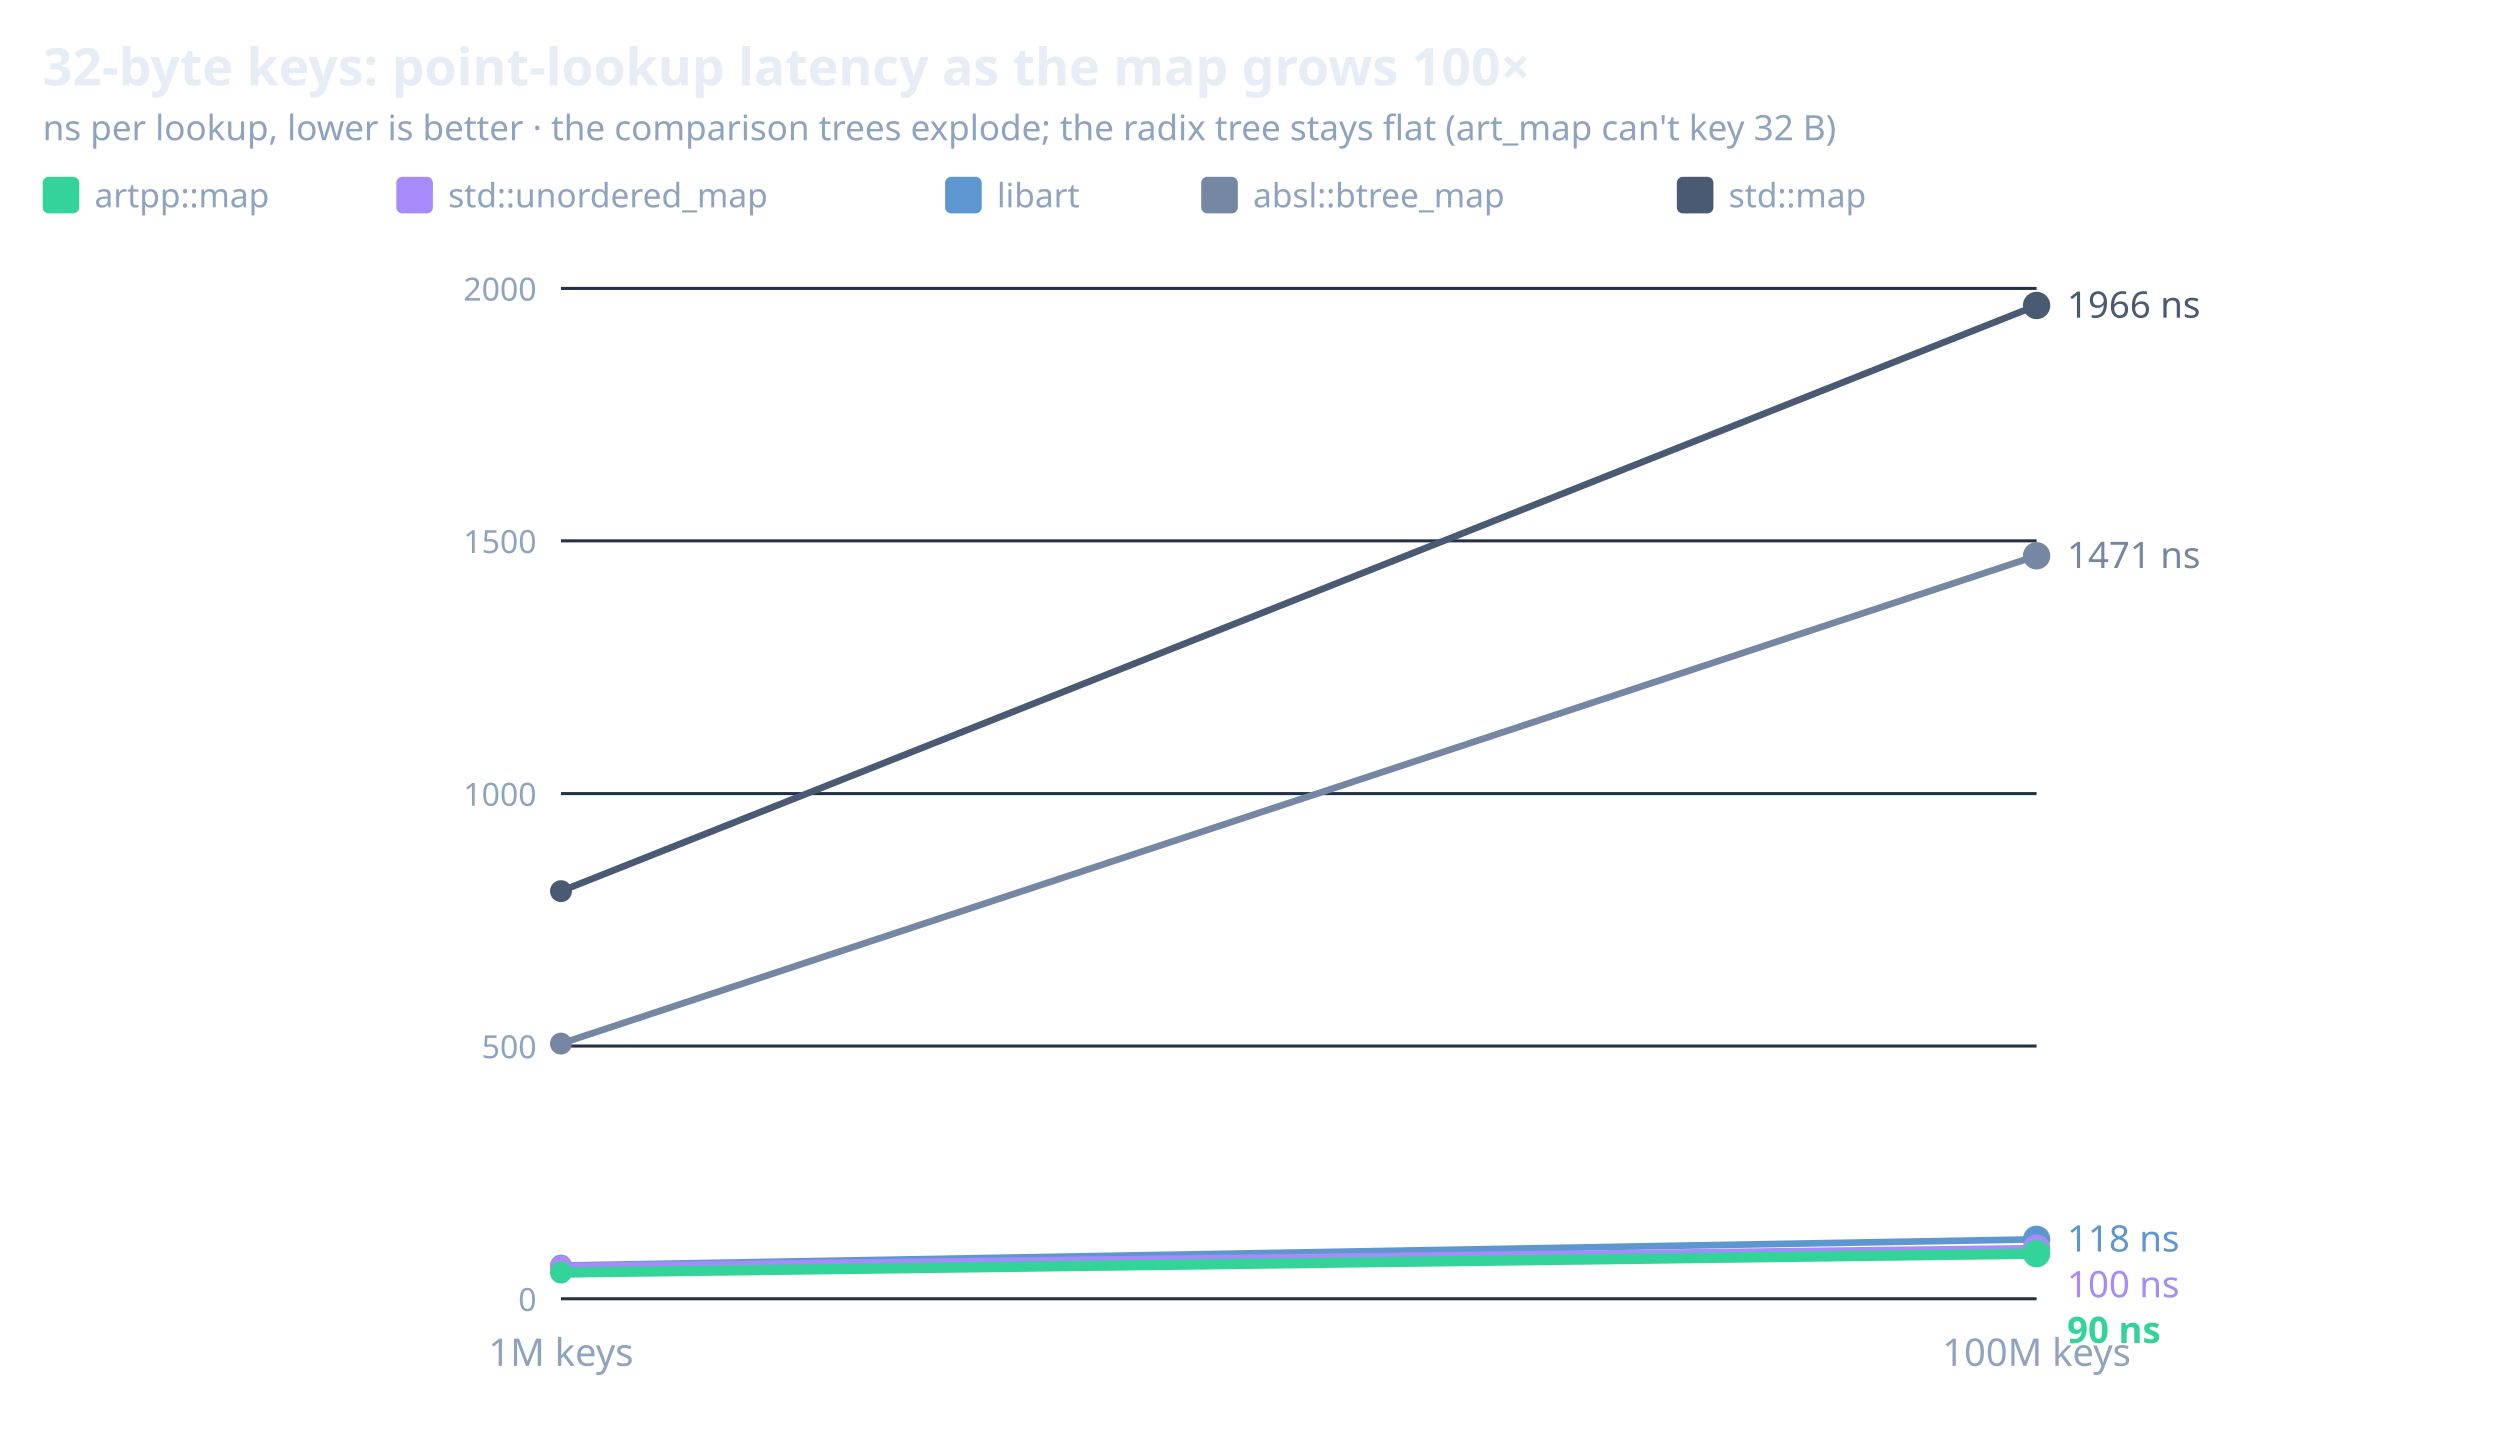
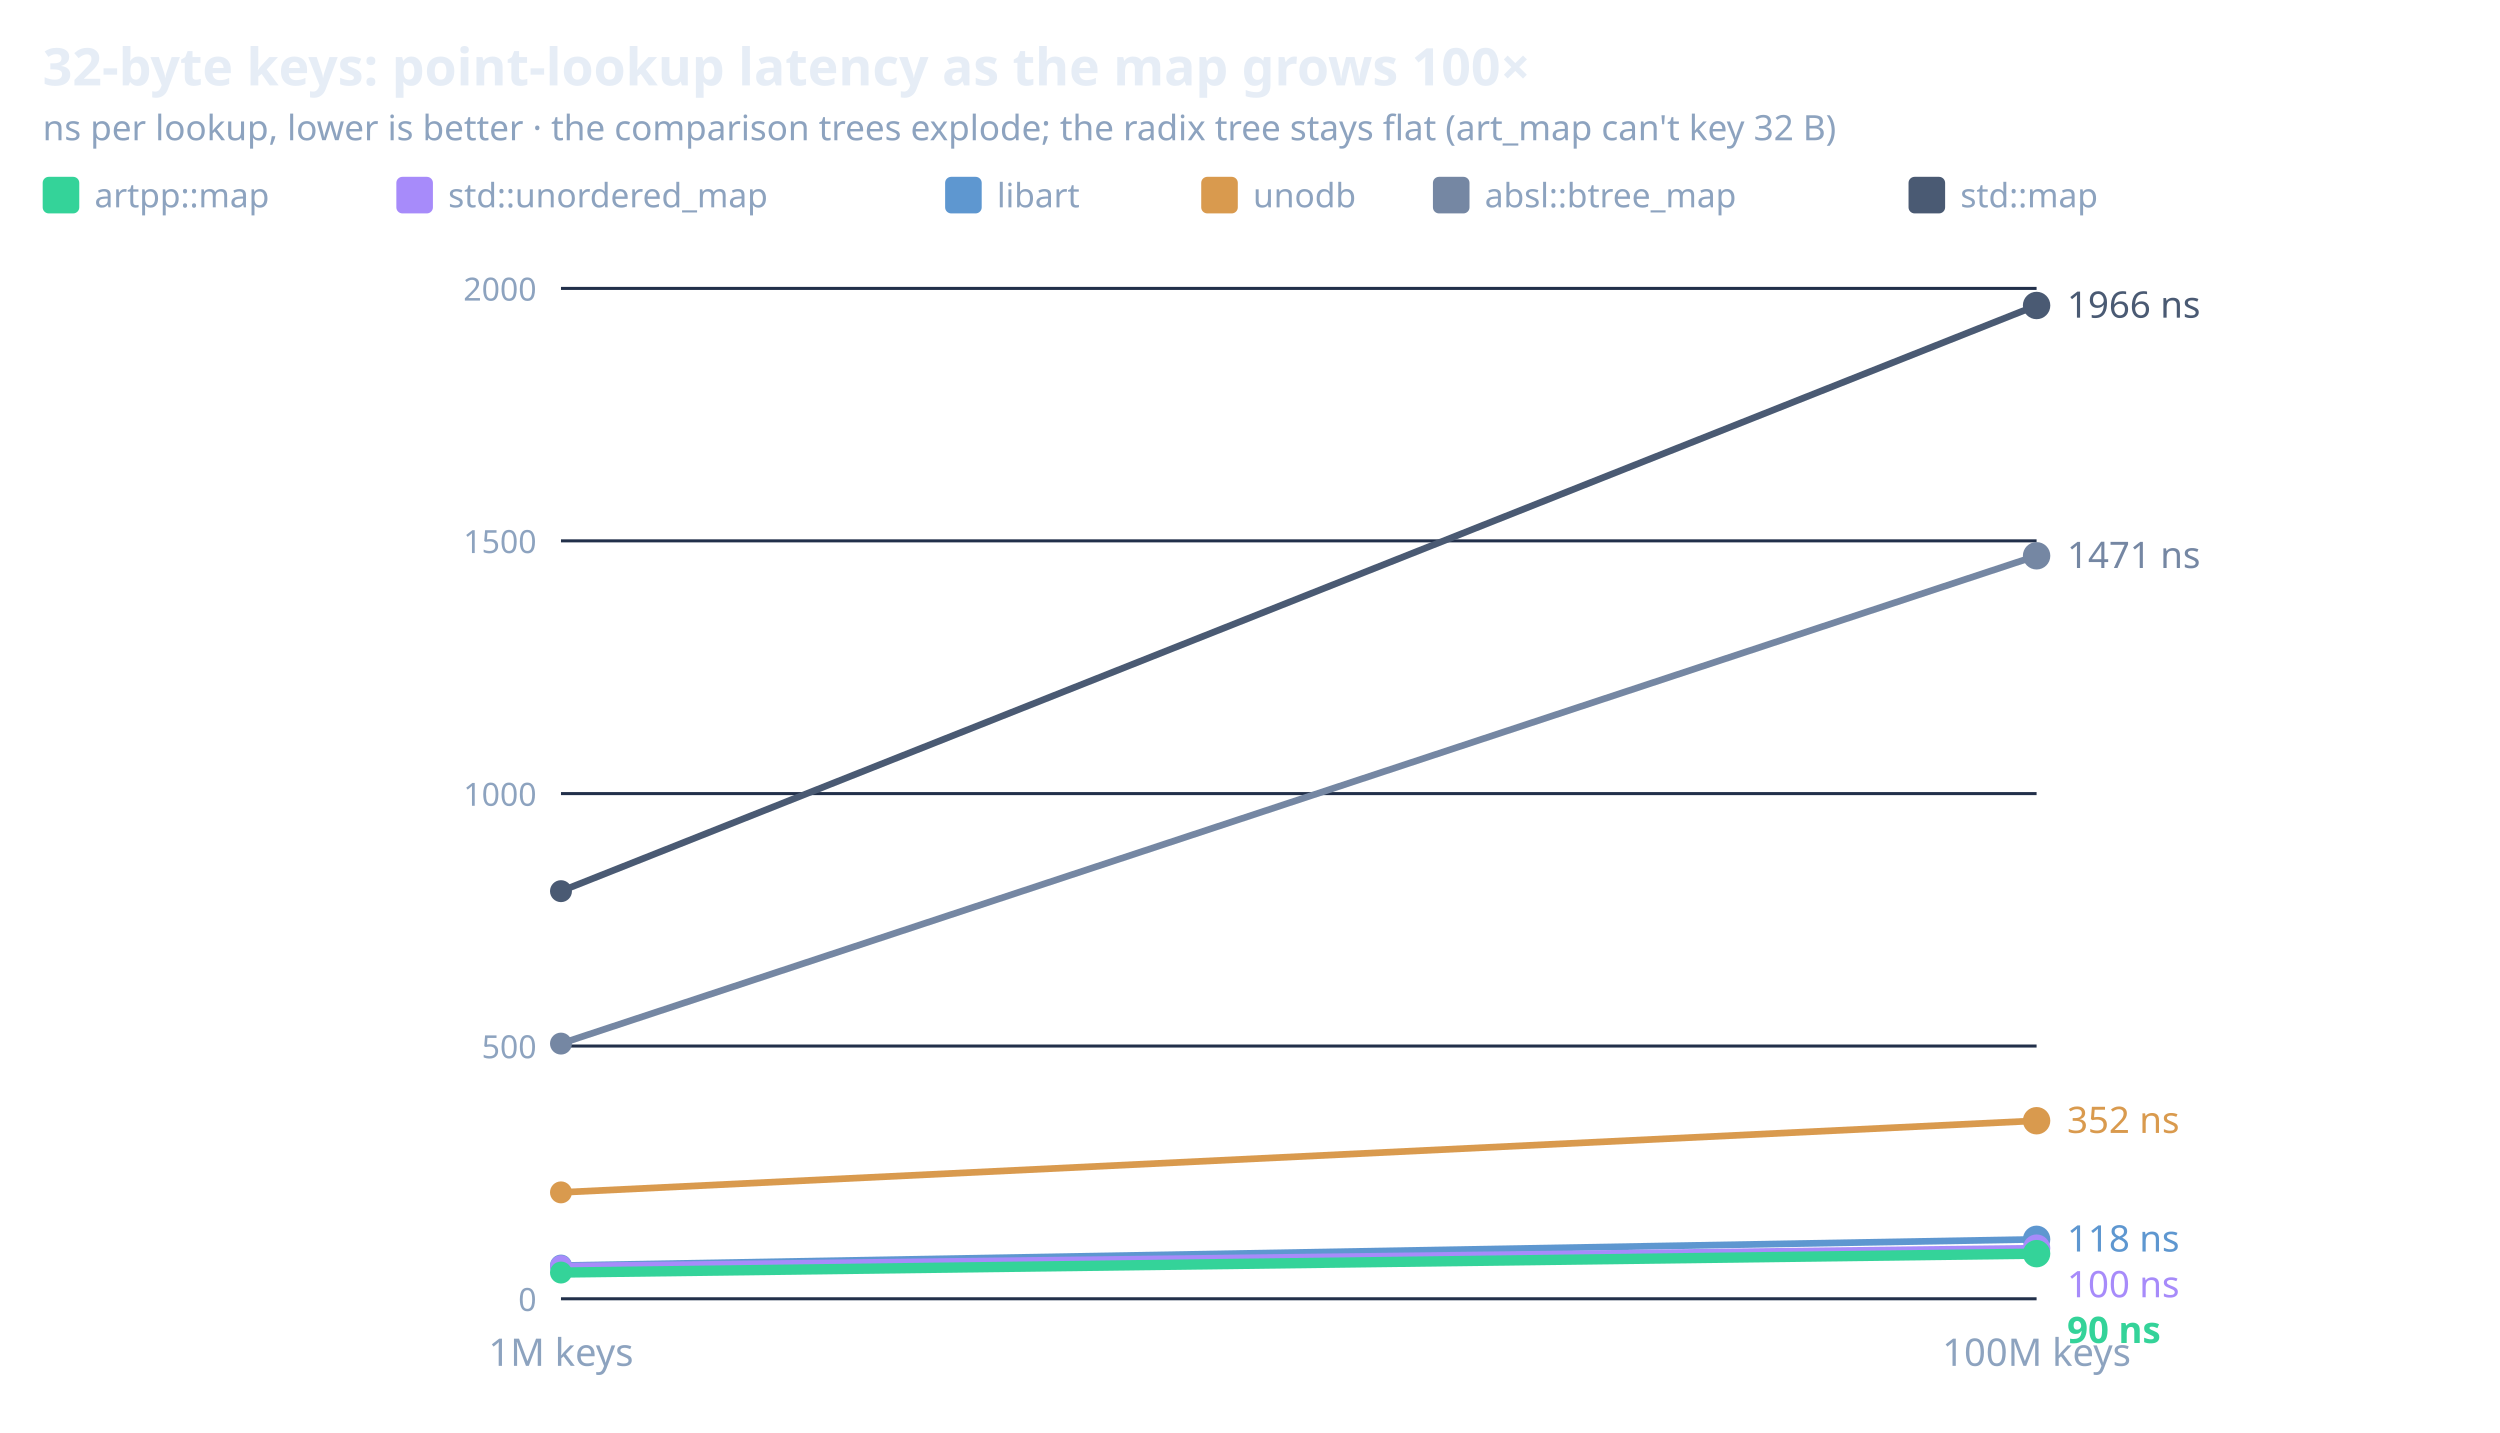
<svg xmlns="http://www.w3.org/2000/svg" viewBox="0 0 820 470" font-family="ui-sans-serif, system-ui, sans-serif" role="img" aria-label="32-byte-key point-lookup latency from 1M to 100M">
  <defs>
    <linearGradient id="hot" x1="0" y1="0" x2="1" y2="0">
      <stop offset="0" stop-color="#22d3ee" />
      <stop offset="1" stop-color="#34d399" />
    </linearGradient>
  </defs>
  <text x="14" y="28" font-size="17" font-weight="600" fill="#e6edf6">32-byte keys: point-lookup latency as the map grows 100×</text>
  <text x="14" y="46" font-size="11.5" fill="#8da3bf">ns per lookup, lower is better · the comparison trees explode; the radix tree stays flat (art_map can't key 32 B)</text>
  <rect x="14" y="58" width="12" height="12" rx="2" fill="#34d399" />
  <text x="31" y="68" font-size="11" fill="#8da3bf">artpp::map</text>
  <rect x="130.0" y="58" width="12" height="12" rx="2" fill="#a78bfa" />
  <text x="147.0" y="68" font-size="11" fill="#8da3bf">std::unordered_map</text>
  <rect x="310.0" y="58" width="12" height="12" rx="2" fill="#5e97d0" />
  <text x="327.0" y="68" font-size="11" fill="#8da3bf">libart</text>
-   <rect x="394.0" y="58" width="12" height="12" rx="2" fill="#7587a3" />
-   <text x="411.0" y="68" font-size="11" fill="#8da3bf">absl::btree_map</text>
-   <rect x="550.0" y="58" width="12" height="12" rx="2" fill="#4a5a73" />
-   <text x="567.0" y="68" font-size="11" fill="#8da3bf">std::map</text>
+   <rect x="394.0" y="58" width="12" height="12" rx="2" fill="#d99a4e" />
+   <text x="411.0" y="68" font-size="11" fill="#8da3bf">unodb</text>
+   <rect x="470.0" y="58" width="12" height="12" rx="2" fill="#7587a3" />
+   <text x="487.0" y="68" font-size="11" fill="#8da3bf">absl::btree_map</text>
+   <rect x="626.0" y="58" width="12" height="12" rx="2" fill="#4a5a73" />
+   <text x="643.0" y="68" font-size="11" fill="#8da3bf">std::map</text>
  <line x1="184" y1="426.0" x2="668" y2="426.0" stroke="#22304a" stroke-width="1" />
  <text x="176" y="430.0" font-size="10.5" fill="#8da3bf" text-anchor="end">0</text>
  <line x1="184" y1="343.1" x2="668" y2="343.1" stroke="#22304a" stroke-width="1" />
  <text x="176" y="347.1" font-size="10.5" fill="#8da3bf" text-anchor="end">500</text>
  <line x1="184" y1="260.3" x2="668" y2="260.3" stroke="#22304a" stroke-width="1" />
  <text x="176" y="264.3" font-size="10.5" fill="#8da3bf" text-anchor="end">1000</text>
  <line x1="184" y1="177.4" x2="668" y2="177.4" stroke="#22304a" stroke-width="1" />
  <text x="176" y="181.4" font-size="10.5" fill="#8da3bf" text-anchor="end">1500</text>
  <line x1="184" y1="94.6" x2="668" y2="94.6" stroke="#22304a" stroke-width="1" />
  <text x="176" y="98.6" font-size="10.5" fill="#8da3bf" text-anchor="end">2000</text>
  <text x="184" y="448" font-size="12.5" fill="#8da3bf" text-anchor="middle">1M keys</text>
  <text x="668" y="448" font-size="12.5" fill="#8da3bf" text-anchor="middle">100M keys</text>
  <line x1="184" y1="292.3" x2="668" y2="100.2" stroke="#4a5a73" stroke-width="2.2" />
  <circle cx="184" cy="292.3" r="3.6" fill="#4a5a73" />
  <circle cx="668" cy="100.2" r="4.5" fill="#4a5a73" />
  <line x1="184" y1="342.3" x2="668" y2="182.3" stroke="#7587a3" stroke-width="2.2" />
  <circle cx="184" cy="342.3" r="3.6" fill="#7587a3" />
  <circle cx="668" cy="182.3" r="4.5" fill="#7587a3" />
+   <line x1="184" y1="391.1" x2="668" y2="367.6" stroke="#d99a4e" stroke-width="2.2" />
+   <circle cx="184" cy="391.1" r="3.6" fill="#d99a4e" />
+   <circle cx="668" cy="367.6" r="4.5" fill="#d99a4e" />
  <line x1="184" y1="415.1" x2="668" y2="406.5" stroke="#5e97d0" stroke-width="2.2" />
  <circle cx="184" cy="415.1" r="3.6" fill="#5e97d0" />
  <circle cx="668" cy="406.5" r="4.5" fill="#5e97d0" />
  <line x1="184" y1="415.3" x2="668" y2="409.4" stroke="#a78bfa" stroke-width="2.2" />
  <circle cx="184" cy="415.3" r="3.6" fill="#a78bfa" />
  <circle cx="668" cy="409.4" r="4.5" fill="#a78bfa" />
  <line x1="184" y1="417.4" x2="668" y2="411.2" stroke="#34d399" stroke-width="3.4" />
  <circle cx="184" cy="417.4" r="3.6" fill="#34d399" />
  <circle cx="668" cy="411.2" r="4.5" fill="#34d399" />
  <text x="678" y="104.2" font-size="12" fill="#4a5a73">1966 ns</text>
  <text x="678" y="186.3" font-size="12" fill="#7587a3">1471 ns</text>
+   <text x="678" y="371.6" font-size="12" fill="#d99a4e">352 ns</text>
  <text x="678" y="410.5" font-size="12" fill="#5e97d0">118 ns</text>
  <text x="678" y="425.5" font-size="12" fill="#a78bfa">100 ns</text>
  <text x="678" y="440.5" font-size="12" fill="#34d399" font-weight="600">90 ns</text>
</svg>
